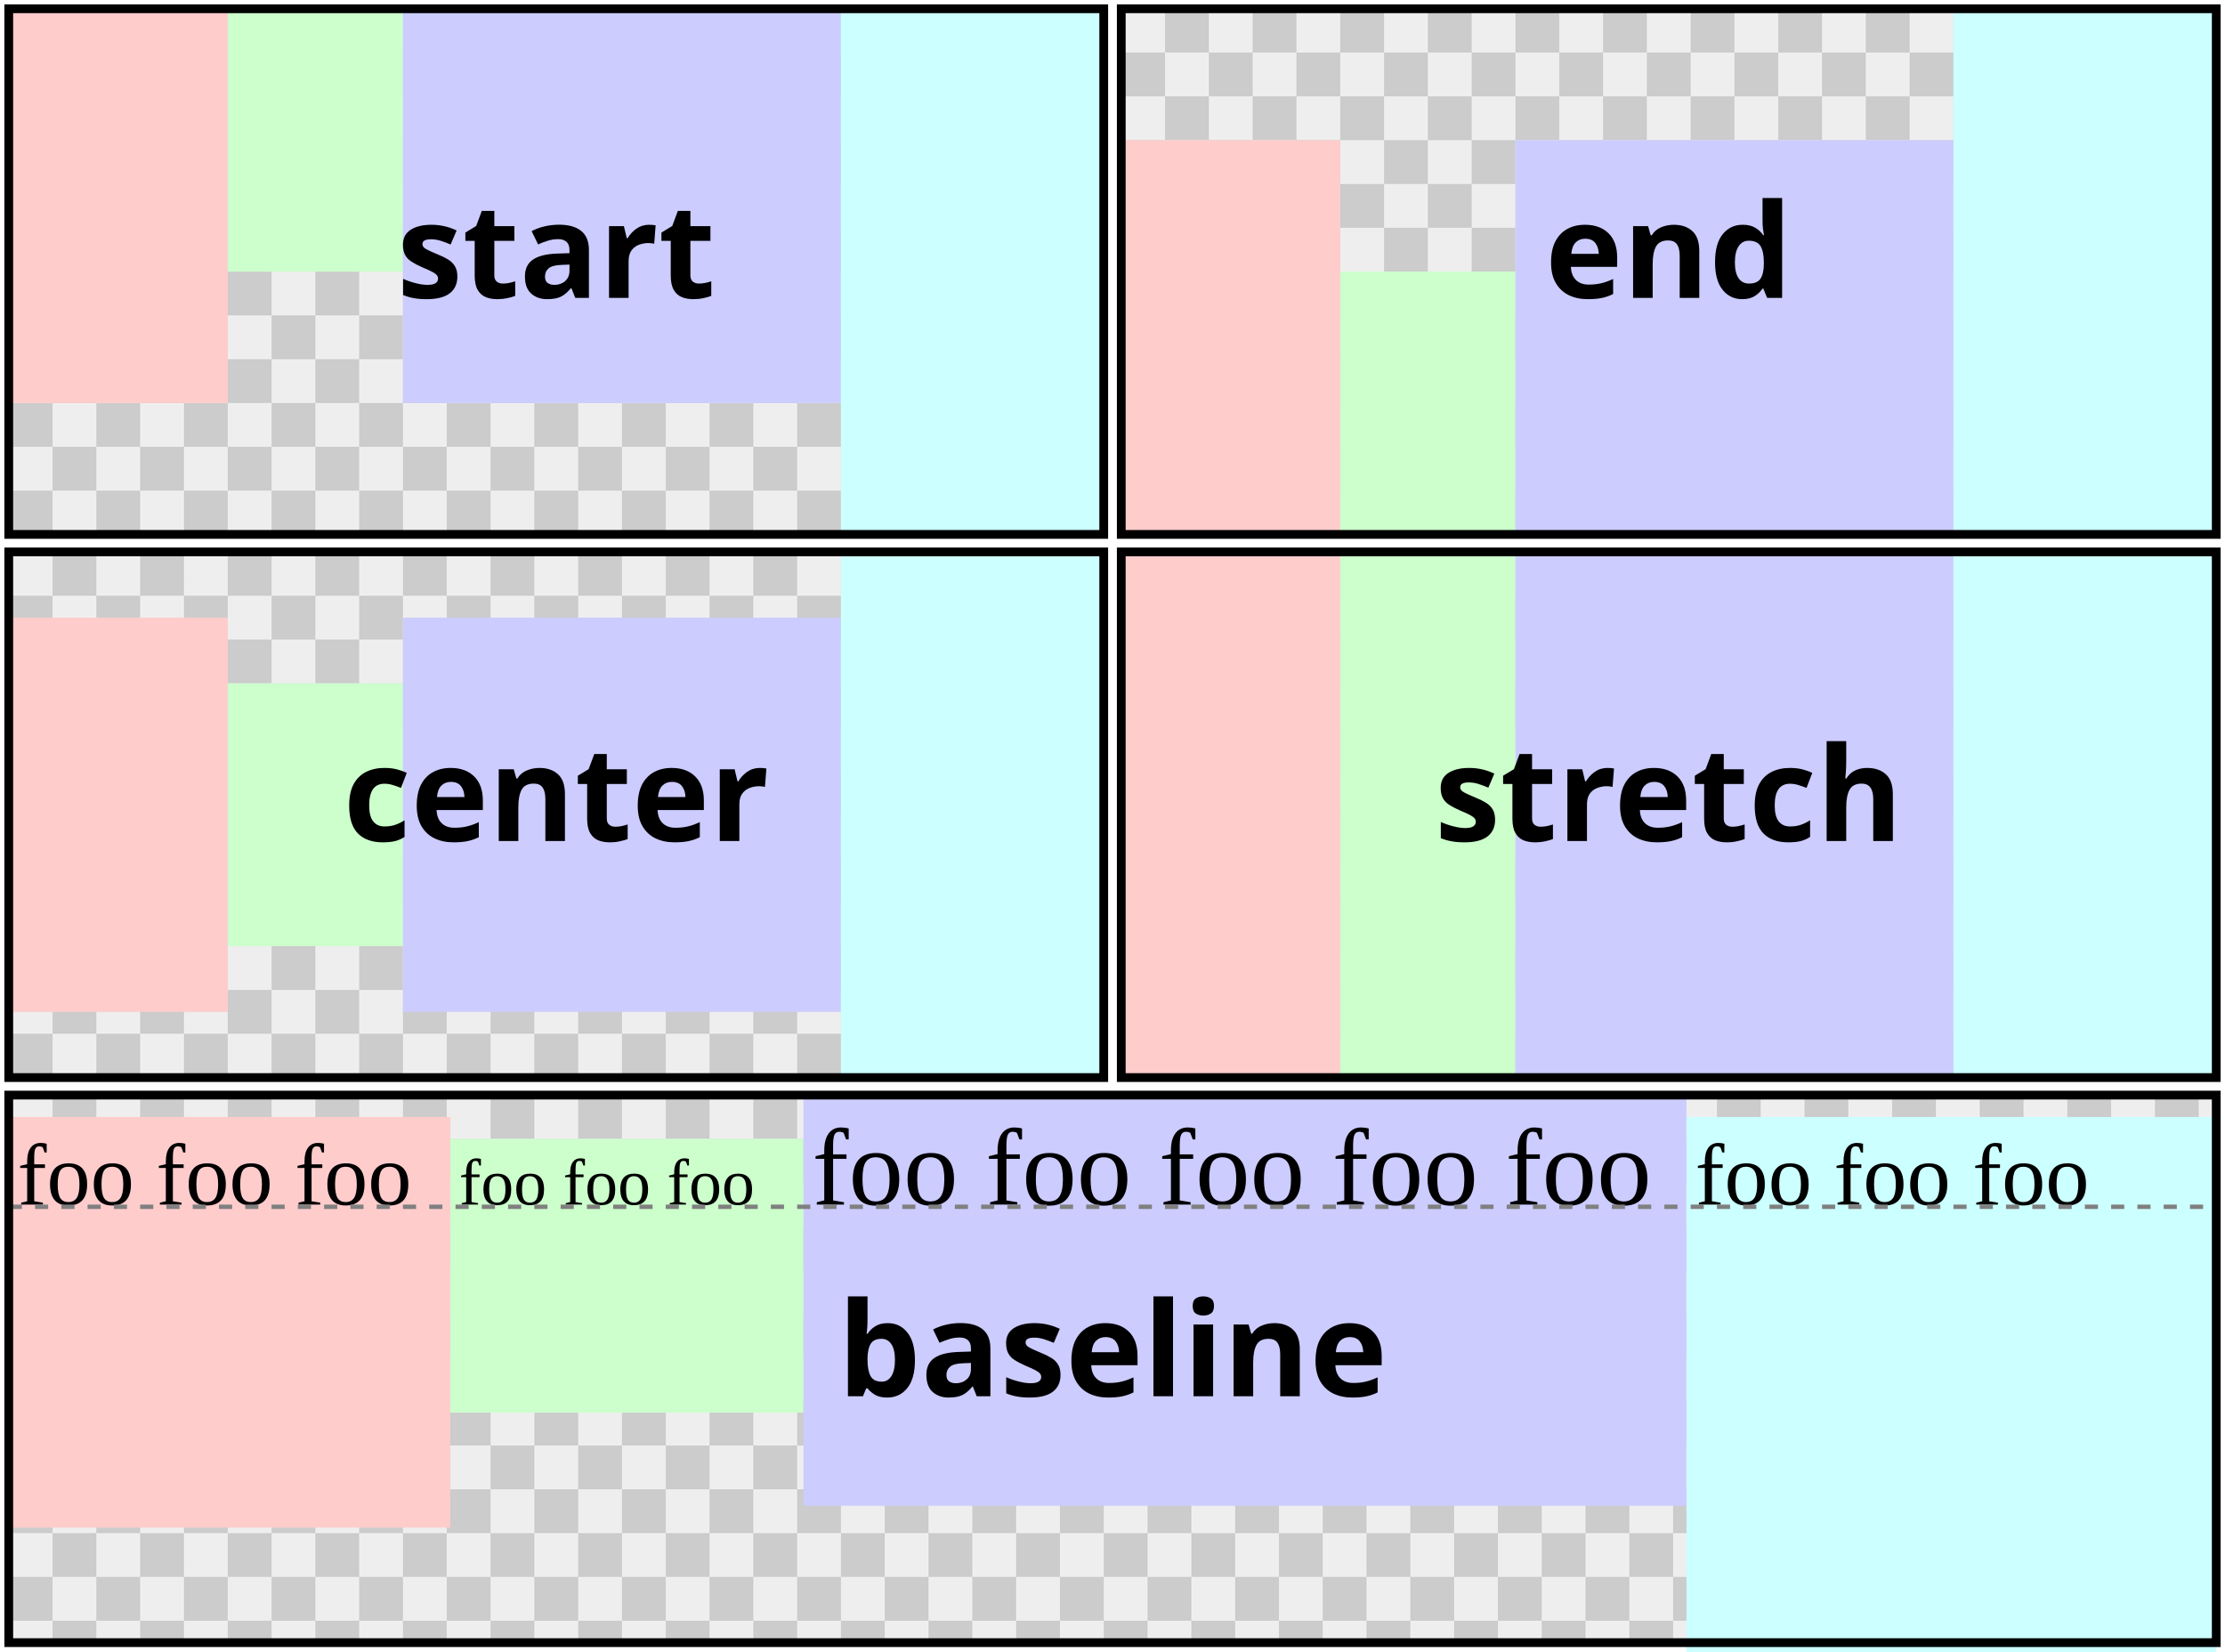
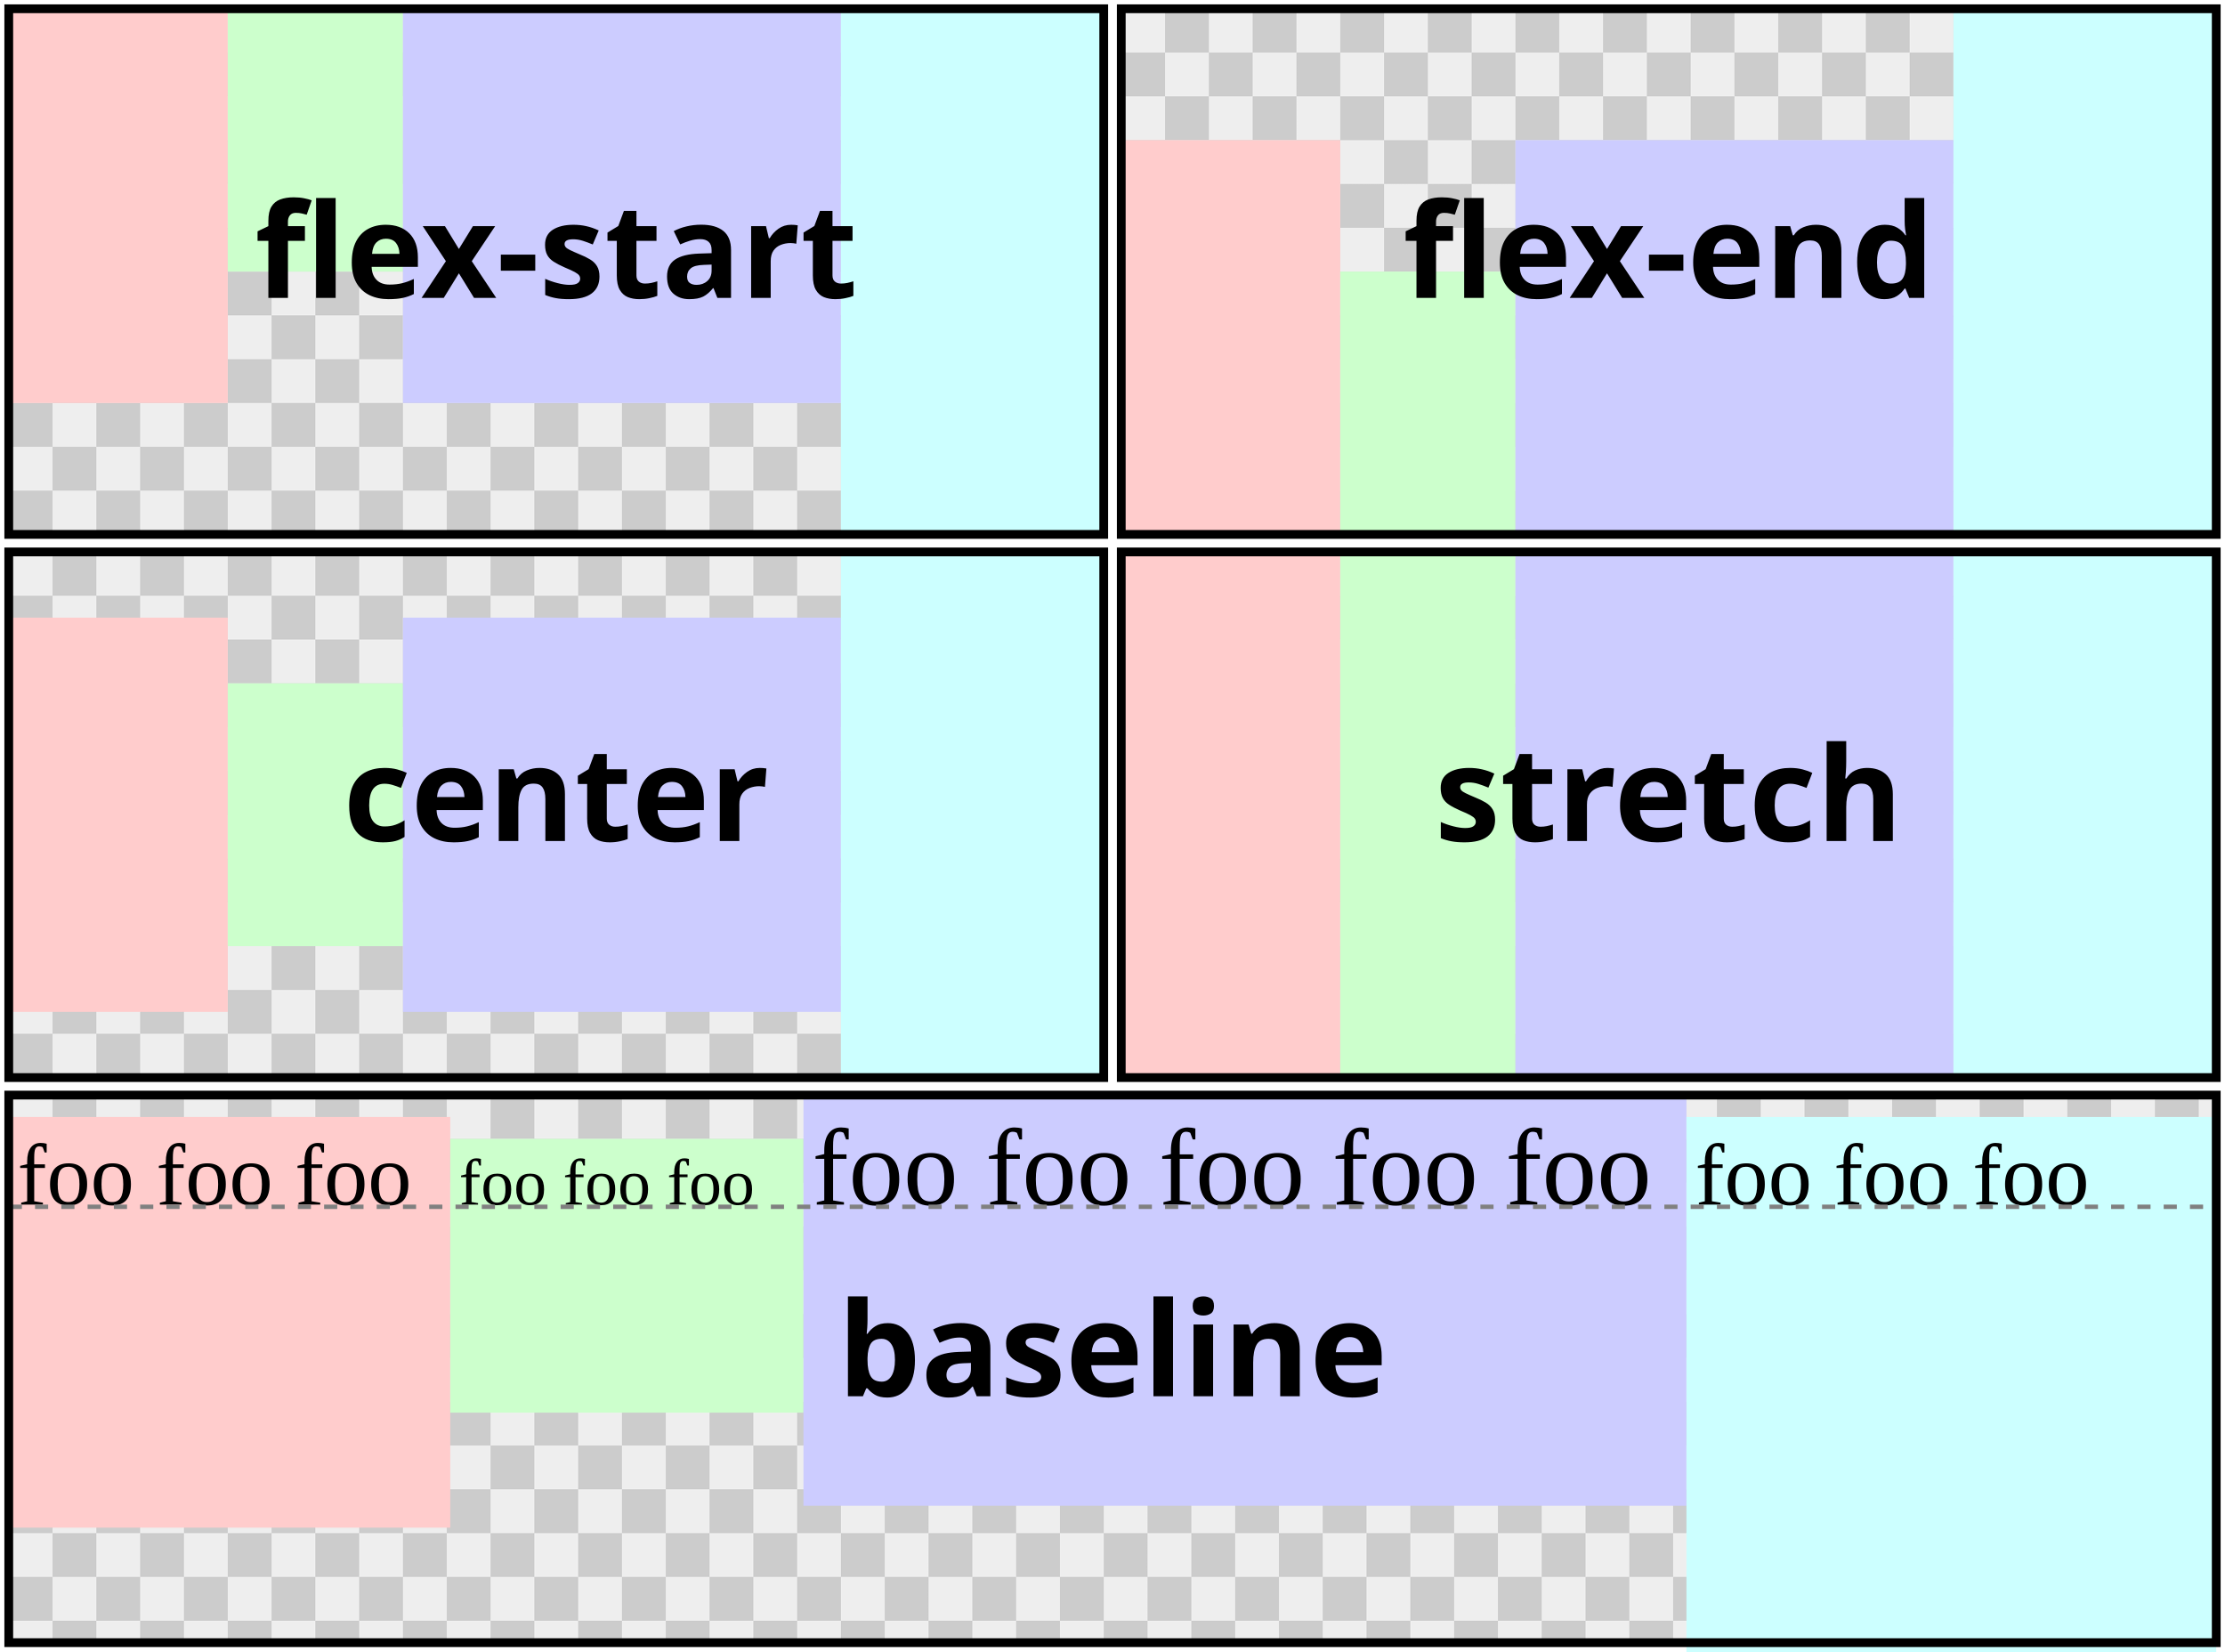
<svg xmlns="http://www.w3.org/2000/svg" width="508" height="377">
  <defs>
    <pattern id="checker" width="20" height="20" patternUnits="userSpaceOnUse">
      <rect x="0" y="0" width="10" height="10" fill="#eee" />
      <rect x="10" y="10" width="10" height="10" fill="#eee" />
      <rect x="0" y="10" width="10" height="10" fill="#ccc" />
      <rect x="10" y="0" width="10" height="10" fill="#ccc" />
    </pattern>
  </defs>
  <style>
		svg { overflow:visible; }
		.label { font-family: sans-serif; font-weight: bold; font-size: 30px; text-anchor: middle; }
		.bg { fill: url(#checker); }
		.border { stroke: black; stroke-width: 2; fill: transparent; }
		.one   { fill: #fcc; }
		.two   { fill: #cfc; }
		.three { fill: #ccf; }
		.four  { fill: #cff; }
	</style>
  <svg x="2" y="2" width="250" height="120">
    <rect class="bg" width="100%" height="100%" />
    <rect class="one" x="0" y="0" width="20%" height="75%" />
    <rect class="two" x="20%" y="0" width="16%" height="50%" />
    <rect class="three" x="36%" y="0" width="40%" height="75%" />
    <rect class="four" x="76%" y="0" width="24%" height="100%" />
    <rect class="border" width="100%" height="100%" />
-     <text class="label" x="50%" y="55%">start</text>
+     <text class="label" x="50%" y="55%">flex-start</text>
  </svg>
  <svg x="256" y="2" width="250" height="120">
    <rect class="bg" width="100%" height="100%" />
    <rect class="one" x="0" y="25%" width="20%" height="75%" />
    <rect class="two" x="20%" y="50%" width="16%" height="50%" />
    <rect class="three" x="36%" y="25%" width="40%" height="75%" />
    <rect class="four" x="76%" y="0" width="24%" height="100%" />
    <rect class="border" width="100%" height="100%" />
-     <text class="label" x="50%" y="55%">end</text>
+     <text class="label" x="50%" y="55%">flex-end</text>
  </svg>
  <svg x="2" y="126" width="250" height="120">
    <rect class="bg" width="100%" height="100%" />
    <rect class="one" x="0" y="12.5%" width="20%" height="75%" />
    <rect class="two" x="20%" y="25%" width="16%" height="50%" />
    <rect class="three" x="36%" y="12.5%" width="40%" height="75%" />
    <rect class="four" x="76%" y="0" width="24%" height="100%" />
    <rect class="border" width="100%" height="100%" />
    <text class="label" x="50%" y="55%">center</text>
  </svg>
  <svg x="256" y="126" width="250" height="120">
    <rect class="bg" width="100%" height="100%" />
    <rect class="one" x="0" y="0" width="20%" height="100%" />
    <rect class="two" x="20%" y="0" width="16%" height="100%" />
    <rect class="three" x="36%" y="0" width="40%" height="100%" />
    <rect class="four" x="76%" y="0" width="24%" height="100%" />
    <rect class="border" width="100%" height="100%" />
    <text class="label" x="50%" y="55%">stretch</text>
  </svg>
  <svg x="2" y="250" width="504" height="125">
    <rect class="bg" width="100%" height="100%" />
    <svg x="0" y="5" width="20%" height="75%">
      <rect class="one" width="100%" height="100%" />
      <text x="2" y="20" style="font-size: 20px;">foo foo foo</text>
    </svg>
    <svg x="20%" y="10" width="16%" height="50%">
      <rect class="two" width="100%" height="100%" />
      <text x="2" y="15" style="font-size: 15px;">foo foo foo</text>
    </svg>
    <svg x="36%" y="0" width="40%" height="75%">
      <rect class="three" width="100%" height="100%" />
      <text x="2" y="25" style="font-size: 25;">foo foo foo foo foo</text>
    </svg>
    <svg x="76%" y="5" width="24%" height="100%">
      <rect class="four" width="100%" height="100%" />
      <text x="2" y="20" style="font-size: 20px;">foo foo foo</text>
    </svg>
    <path d="M 0 25.5 h 504" stroke="gray" stroke-width="1" stroke-dasharray="3" />
    <rect class="border" width="100%" height="100%" />
    <text class="label" x="50%" y="55%">baseline</text>
  </svg>
</svg>
